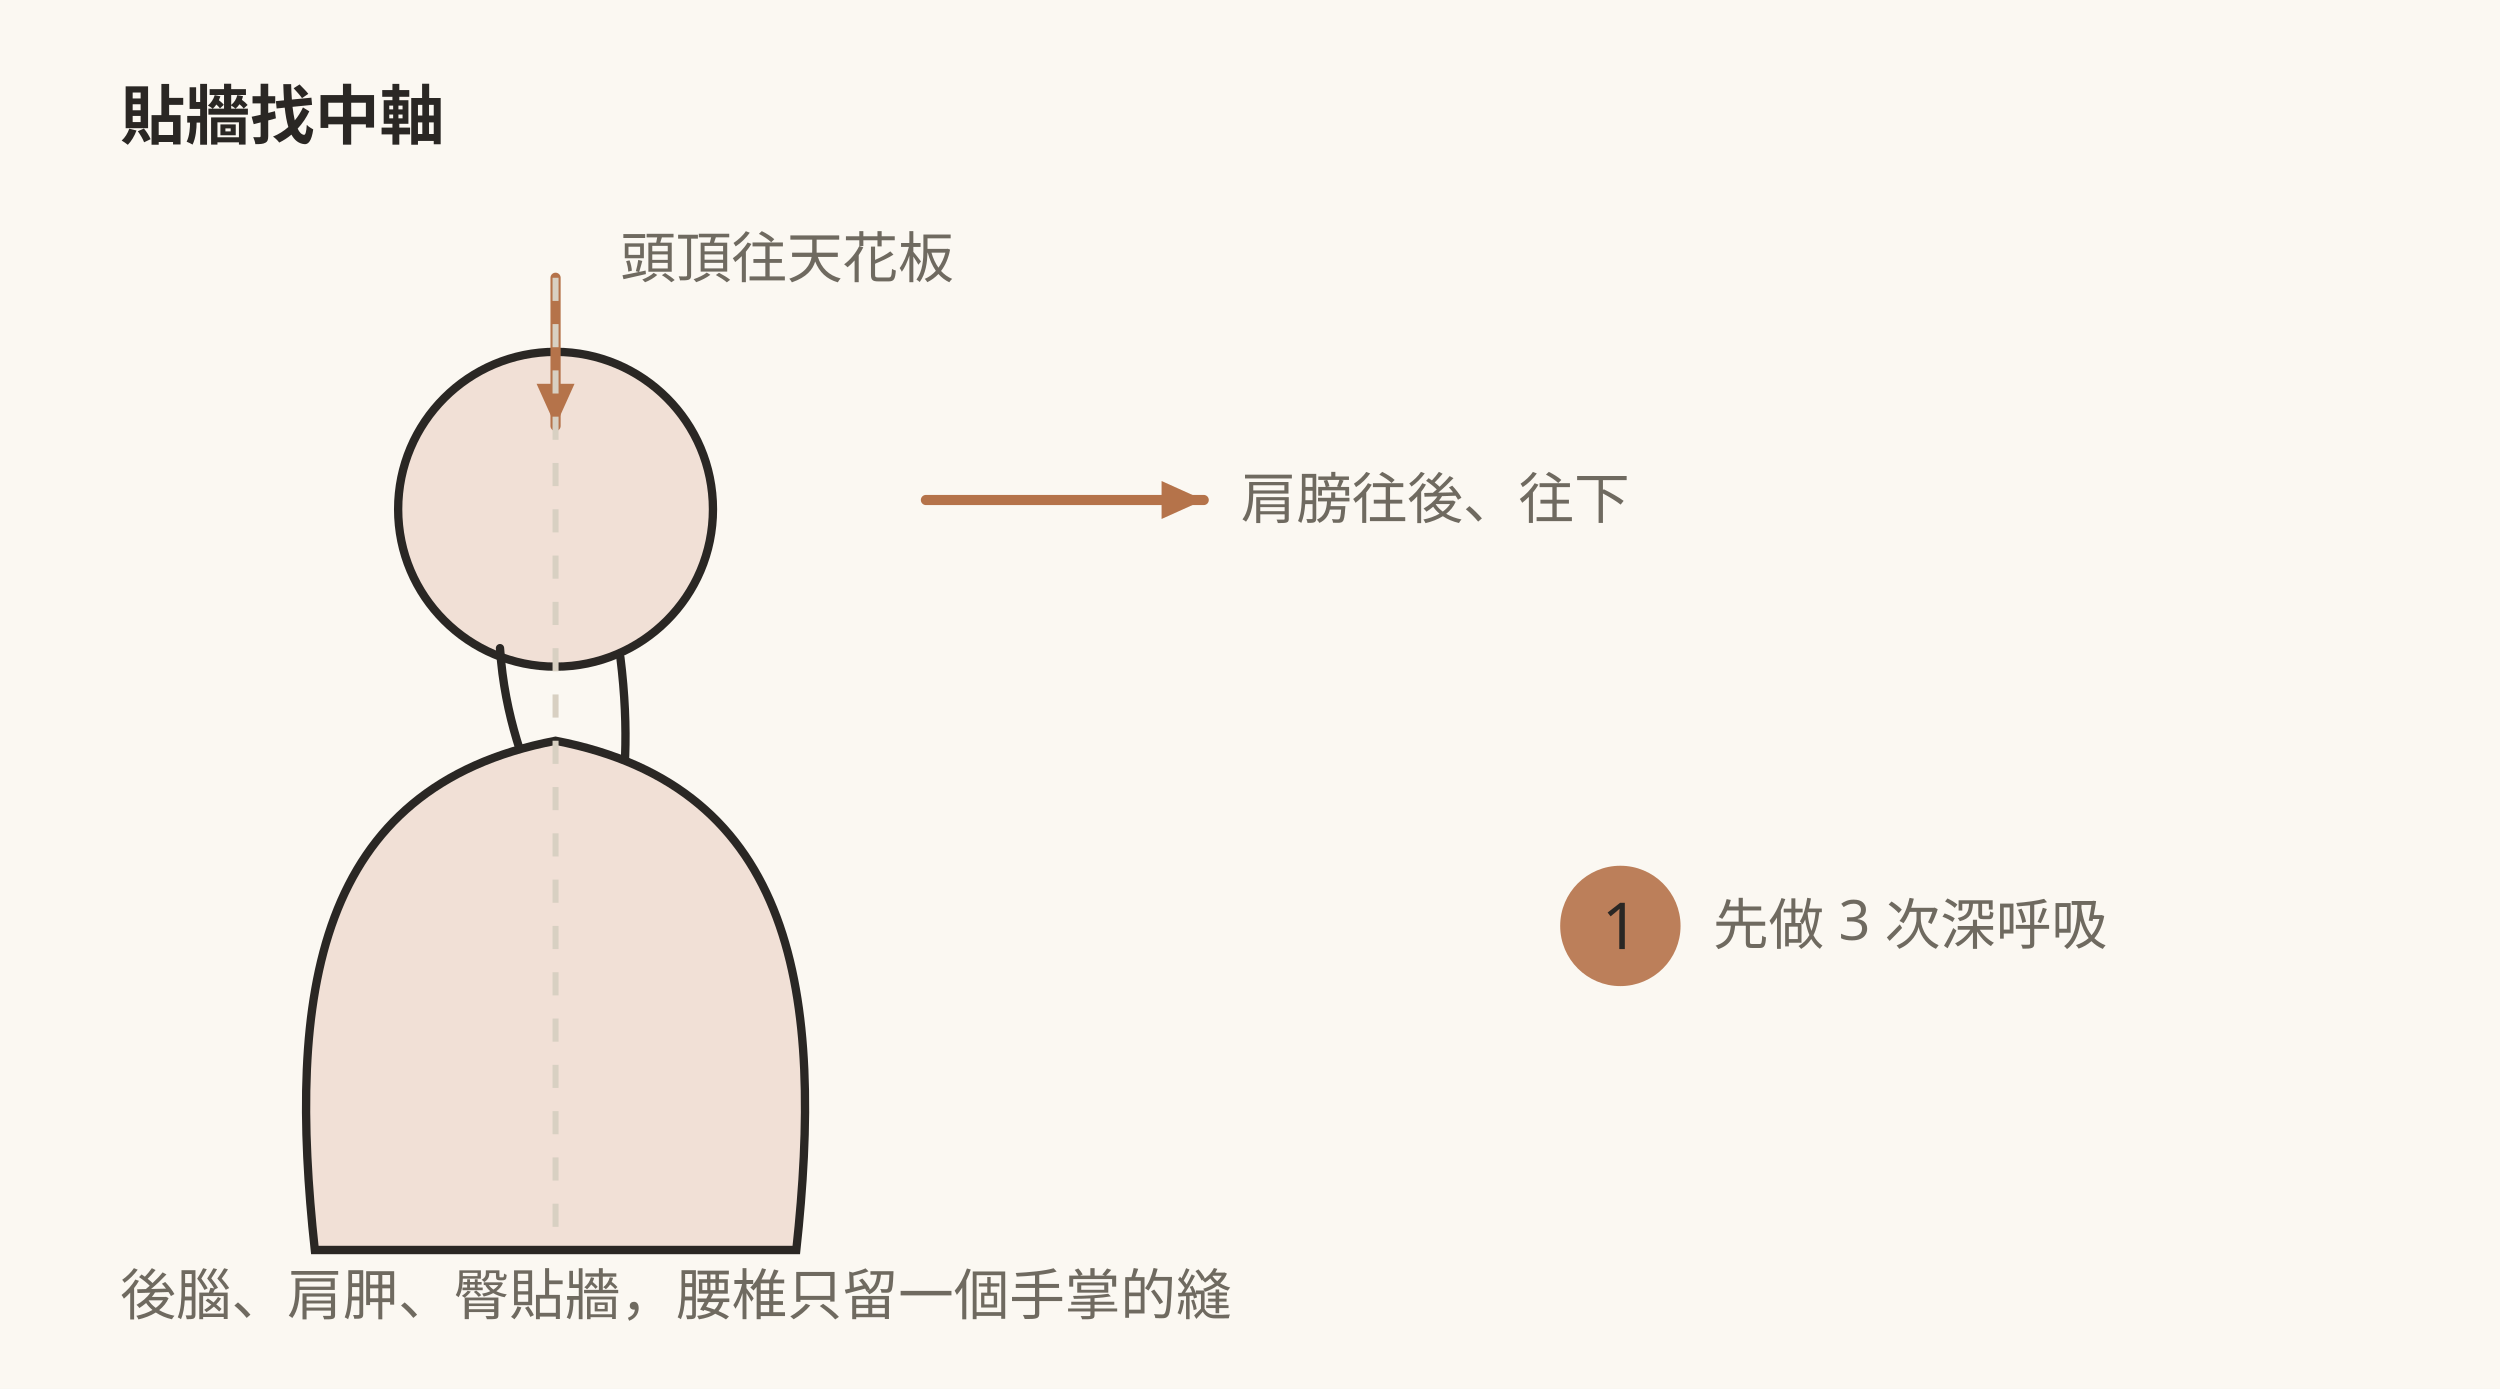
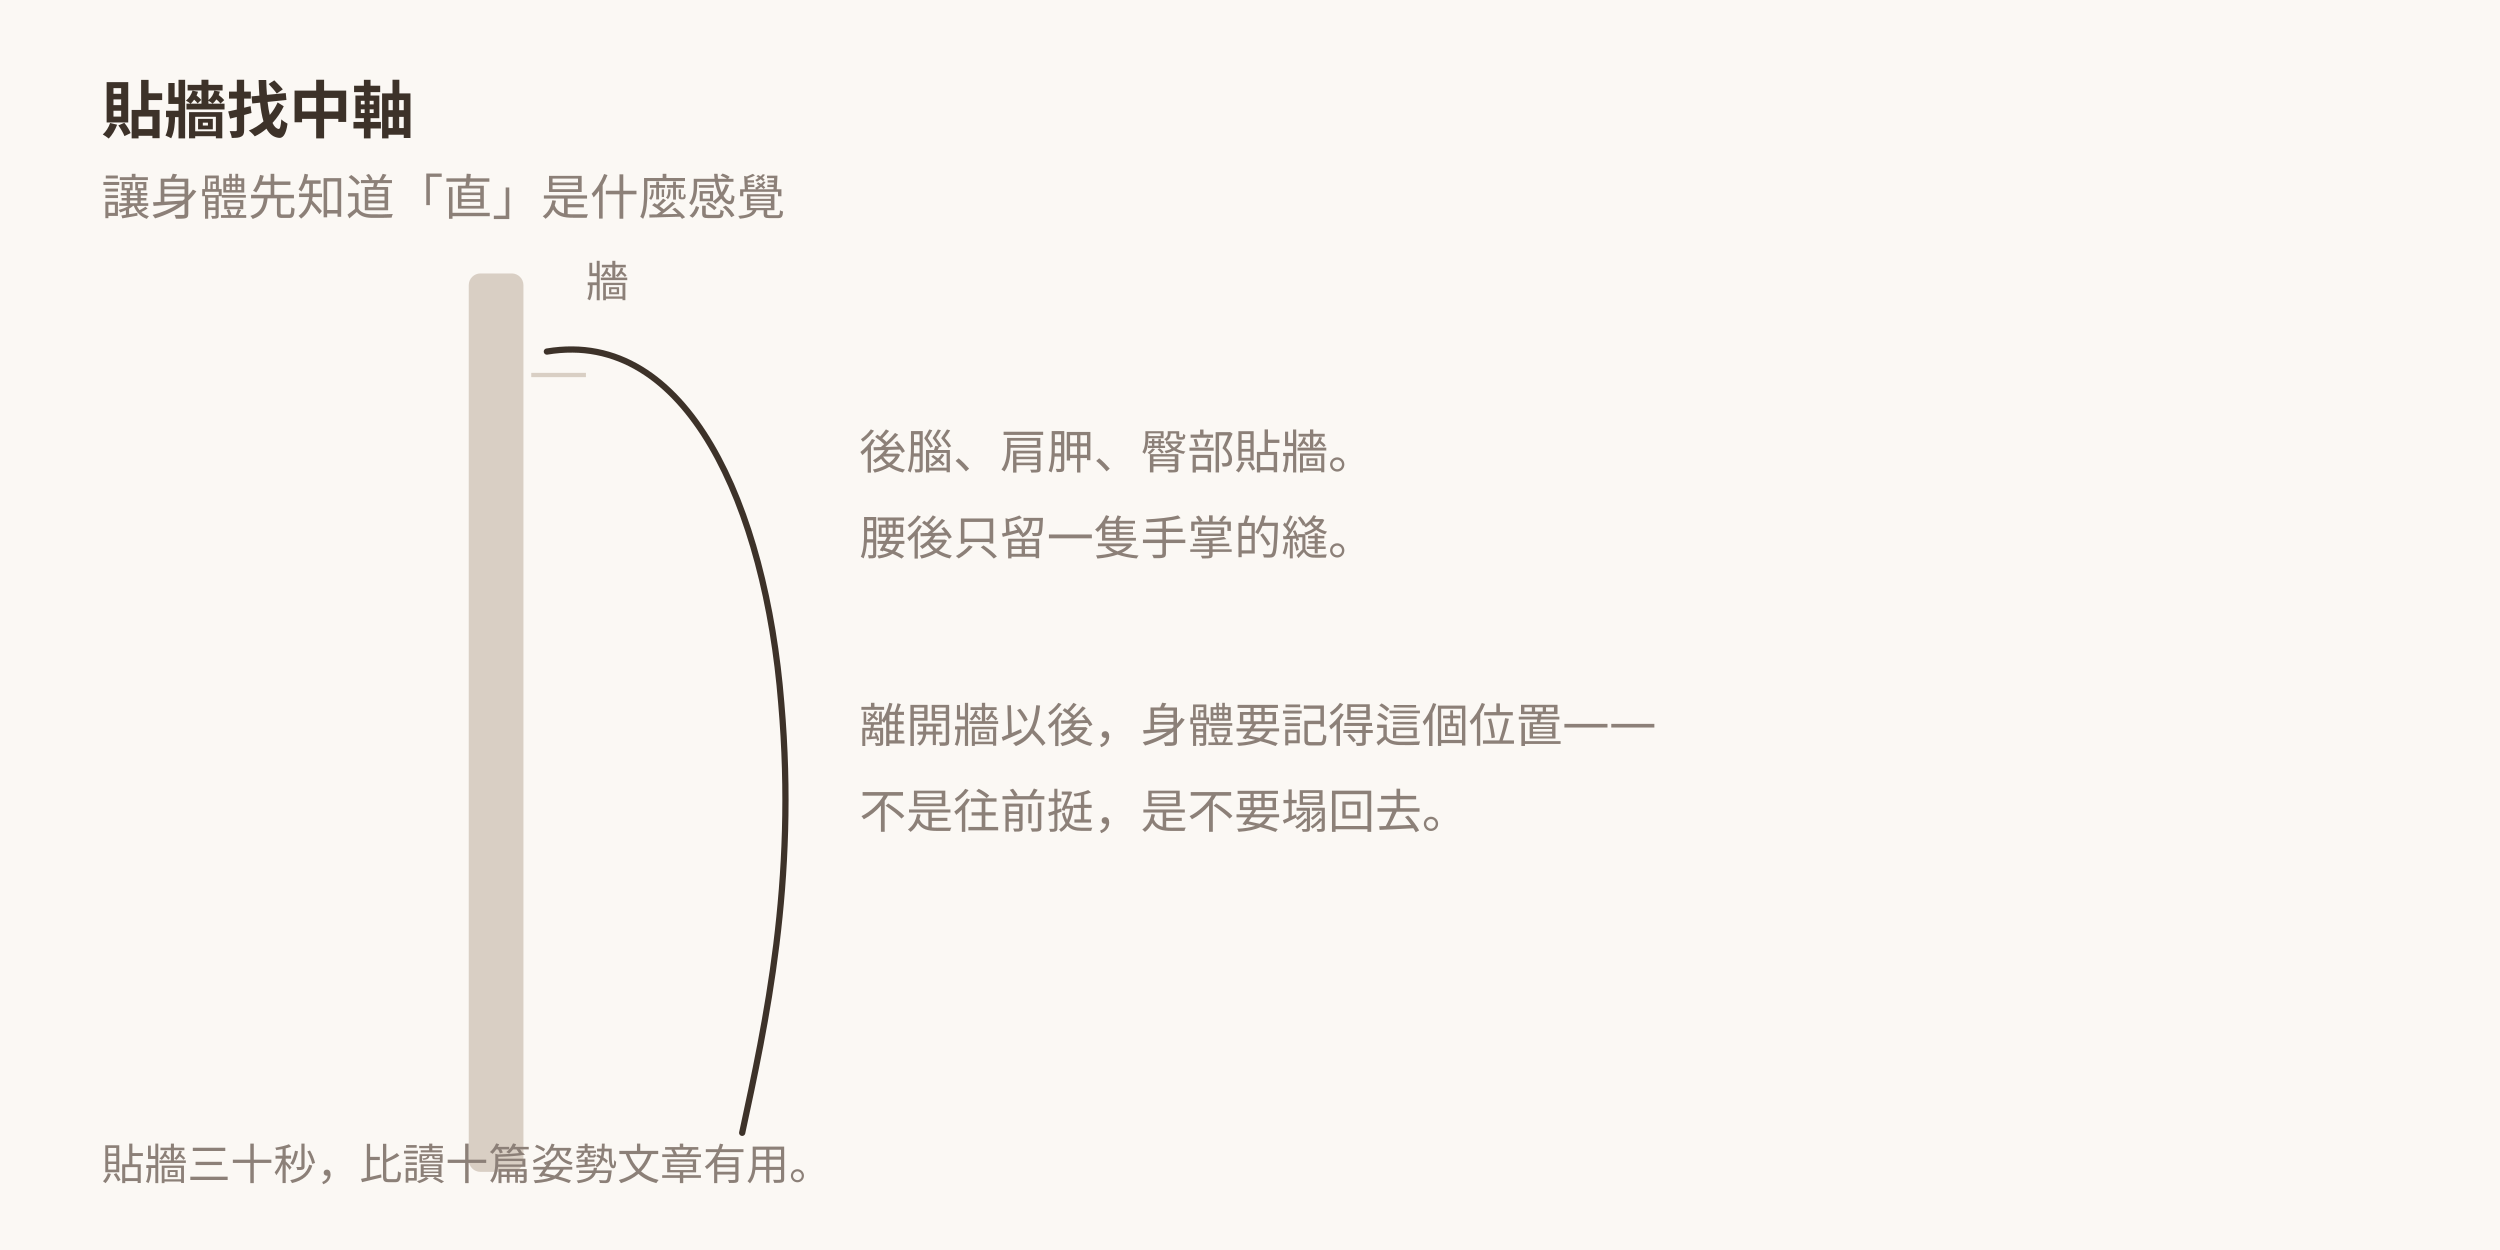
- <svg xmlns="http://www.w3.org/2000/svg" viewBox="0 0 540 300" role="img" aria-label="貼牆找中軸">
-   <rect width="540" height="300" fill="#fbf8f2" />
+ <svg xmlns="http://www.w3.org/2000/svg" viewBox="0 0 640 320" role="img" aria-label="貼牆找中軸">
+   <rect width="640" height="320" fill="#FBF8F4" />
  <style>
-     .out   { fill: none; stroke: #2a2724; stroke-width: 1.8; stroke-linejoin: round; stroke-linecap: round; }
-     .lead  { fill: none; stroke: #2a2724; stroke-width: .9; }
-     .dot   { fill: #2a2724; }
-     .skin  { fill: #f1e0d6; stroke: #2a2724; stroke-width: 1.8; }
-     .muc   { fill: #e2a99b; stroke: #cb8f82; stroke-width: 1.2; }
-     .muc2  { fill: #cb8f82; stroke: #2a2724; stroke-width: 1.4; }
-     .cart  { fill: #d5d5c2; stroke: #2a2724; stroke-width: 1.5; }
-     .bone  { fill: #ece6d8; stroke: #2a2724; stroke-width: 1.4; }
-     .air   { fill: #d5e5e7; stroke: #2a2724; stroke-width: 1.3; }
-     .fold  { fill: #f6f3ea; stroke: #c9c1ac; stroke-width: 1.6; }
-     .musc  { fill: #cf8f88; stroke: #2a2724; stroke-width: 1.1; }
-     .hl    { fill: #b5734a; fill-opacity: .22; stroke: #b5734a; stroke-width: 1.7; }
-     .hl2   { fill: #7d9b76; fill-opacity: .22; stroke: #7d9b76; stroke-width: 1.7; }
-     .ink   { fill: none; stroke: #2a2724; stroke-width: 1.8; stroke-linejoin: round; stroke-linecap: round; }
-     .ave   { fill: none; stroke: #b5734a; stroke-width: 2.2; stroke-linejoin: round; stroke-linecap: round; }
-     .ave2  { fill: none; stroke: #7d9b76; stroke-width: 2.2; stroke-linejoin: round; stroke-linecap: round; }
-     .thin  { fill: none; stroke: #d8d0c2; stroke-width: 1.3; stroke-dasharray: 5 5; }
-     .lbl   { font-family: 'Noto Sans TC','PingFang TC',system-ui,sans-serif; font-size: 14px; fill: #2a2724; }
-     .lbl-s { font-family: 'Noto Sans TC','PingFang TC',system-ui,sans-serif; font-size: 12px; fill: #6f6a60; }
-     .lbl-b { font-family: 'Noto Sans TC','PingFang TC',system-ui,sans-serif; font-size: 14px; fill: #2a2724; font-weight: 700; }
+     .t   { font-family: 'Noto Sans TC','PingFang TC','Microsoft JhengHei',system-ui,sans-serif; fill: #3D3229; }
+     .tb  { font-family: 'Noto Sans TC','PingFang TC','Microsoft JhengHei',system-ui,sans-serif; fill: #3D3229; font-weight: 700; }
+     .ts  { font-family: 'Noto Sans TC','PingFang TC','Microsoft JhengHei',system-ui,sans-serif; fill: #8C8078; }
+     .num { font-family: 'Noto Sans TC','PingFang TC','Microsoft JhengHei',system-ui,sans-serif; fill: #FFFFFF; font-weight: 700; font-size: 11px; }
+     .ink { fill: none; stroke: #3D3229; stroke-width: 1.6; stroke-linejoin: round; stroke-linecap: round; }
+     .thin{ fill: none; stroke: #D9CFC4; stroke-width: 1.1; }
+     .dash{ fill: none; stroke: #D9CFC4; stroke-width: 1.1; stroke-dasharray: 4 5; }
+     .lead{ fill: none; stroke: #8C8078; stroke-width: 1; }
+     .acc { fill: none; stroke: #A67C52; stroke-width: 2; stroke-linejoin: round; stroke-linecap: round; }
+     .blue{ fill: none; stroke: #6B8FBF; stroke-width: 2; stroke-linejoin: round; stroke-linecap: round; }
+     .green{ fill: none; stroke: #6F8F6A; stroke-width: 2; stroke-linejoin: round; stroke-linecap: round; }
+     .red { fill: none; stroke: #B0563F; stroke-width: 2; stroke-linejoin: round; stroke-linecap: round; }
+     .dot { fill: #3D3229; }
  </style>
-   <text class="lbl-b" x="26" y="30">貼牆找中軸</text>
-   <circle class="skin" cx="120" cy="110" r="34" />
-   <path class="ink" d="M108 140 C110 170 126 184 124 204" />
-   <path class="ink" d="M134 142 C138 174 130 190 128 204" />
-   <path class="skin" d="M120 160.0 C68 170.0 62 215 68 270.0 L172 270.0 C178 215 172 170.0 120 160.0 Z" />
-   <path class="ave" d="M200 108 L260 108" />
-   <path d="M260 108 L250.9 112.1 L250.9 103.9 Z" fill="#b5734a" stroke="none" />
-   <text class="lbl-s" x="268" y="112">肩膀往後、往下</text>
-   <path class="ave" d="M120 60 L120 92" />
-   <path d="M120 92 L115.9 82.9 L124.1 82.9 Z" fill="#b5734a" stroke="none" />
-   <text class="lbl-s" x="134" y="60">頭頂往天花板</text>
-   <path class="thin" d="M120 60 L120 270" />
-   <circle cx="350" cy="200" r="13" fill="#b5734a" fill-opacity=".9" />
-   <text class="lbl" x="350" y="205" text-anchor="middle">1</text>
-   <text class="lbl-s" x="370" y="204">先做 3 次深呼吸</text>
-   <text class="lbl-s" x="26" y="284">後腦、肩胛、臀貼牆，腰椎只留一個手掌的縫</text>
+   <text x="26" y="34" class="tb" font-size="16">貼牆找中軸</text>
+   <text x="26" y="55" class="ts" font-size="12.5">讓身體先知道「直」是什麼感覺</text>
+   <rect x="120" y="70" width="14" height="230" rx="3" fill="#D9CFC4" />
+   <path d="M140 90 C176 84 196 130 200 180 C204 226 196 262 190 290" class="ink" />
+   <path d="M136 96 L150 96" class="thin" />
+   <text x="150" y="76" class="ts" font-size="11">牆</text>
+   <text x="220" y="120" class="ts" font-size="12">後腦、肩胛、臀部貼牆。</text>
+   <text x="220" y="142" class="ts" font-size="12">腰後只留一隻手掌的縫。</text>
+   <text x="220" y="190" class="ts" font-size="12">離開牆以後，身體要記得這個位置——</text>
+   <text x="220" y="212" class="ts" font-size="12">不是往前挺，是不要塌回去。</text>
+   <text x="26" y="302" class="ts" font-size="11">貼牆三十秒，比讀十篇姿勢文章有用。</text>
</svg>
